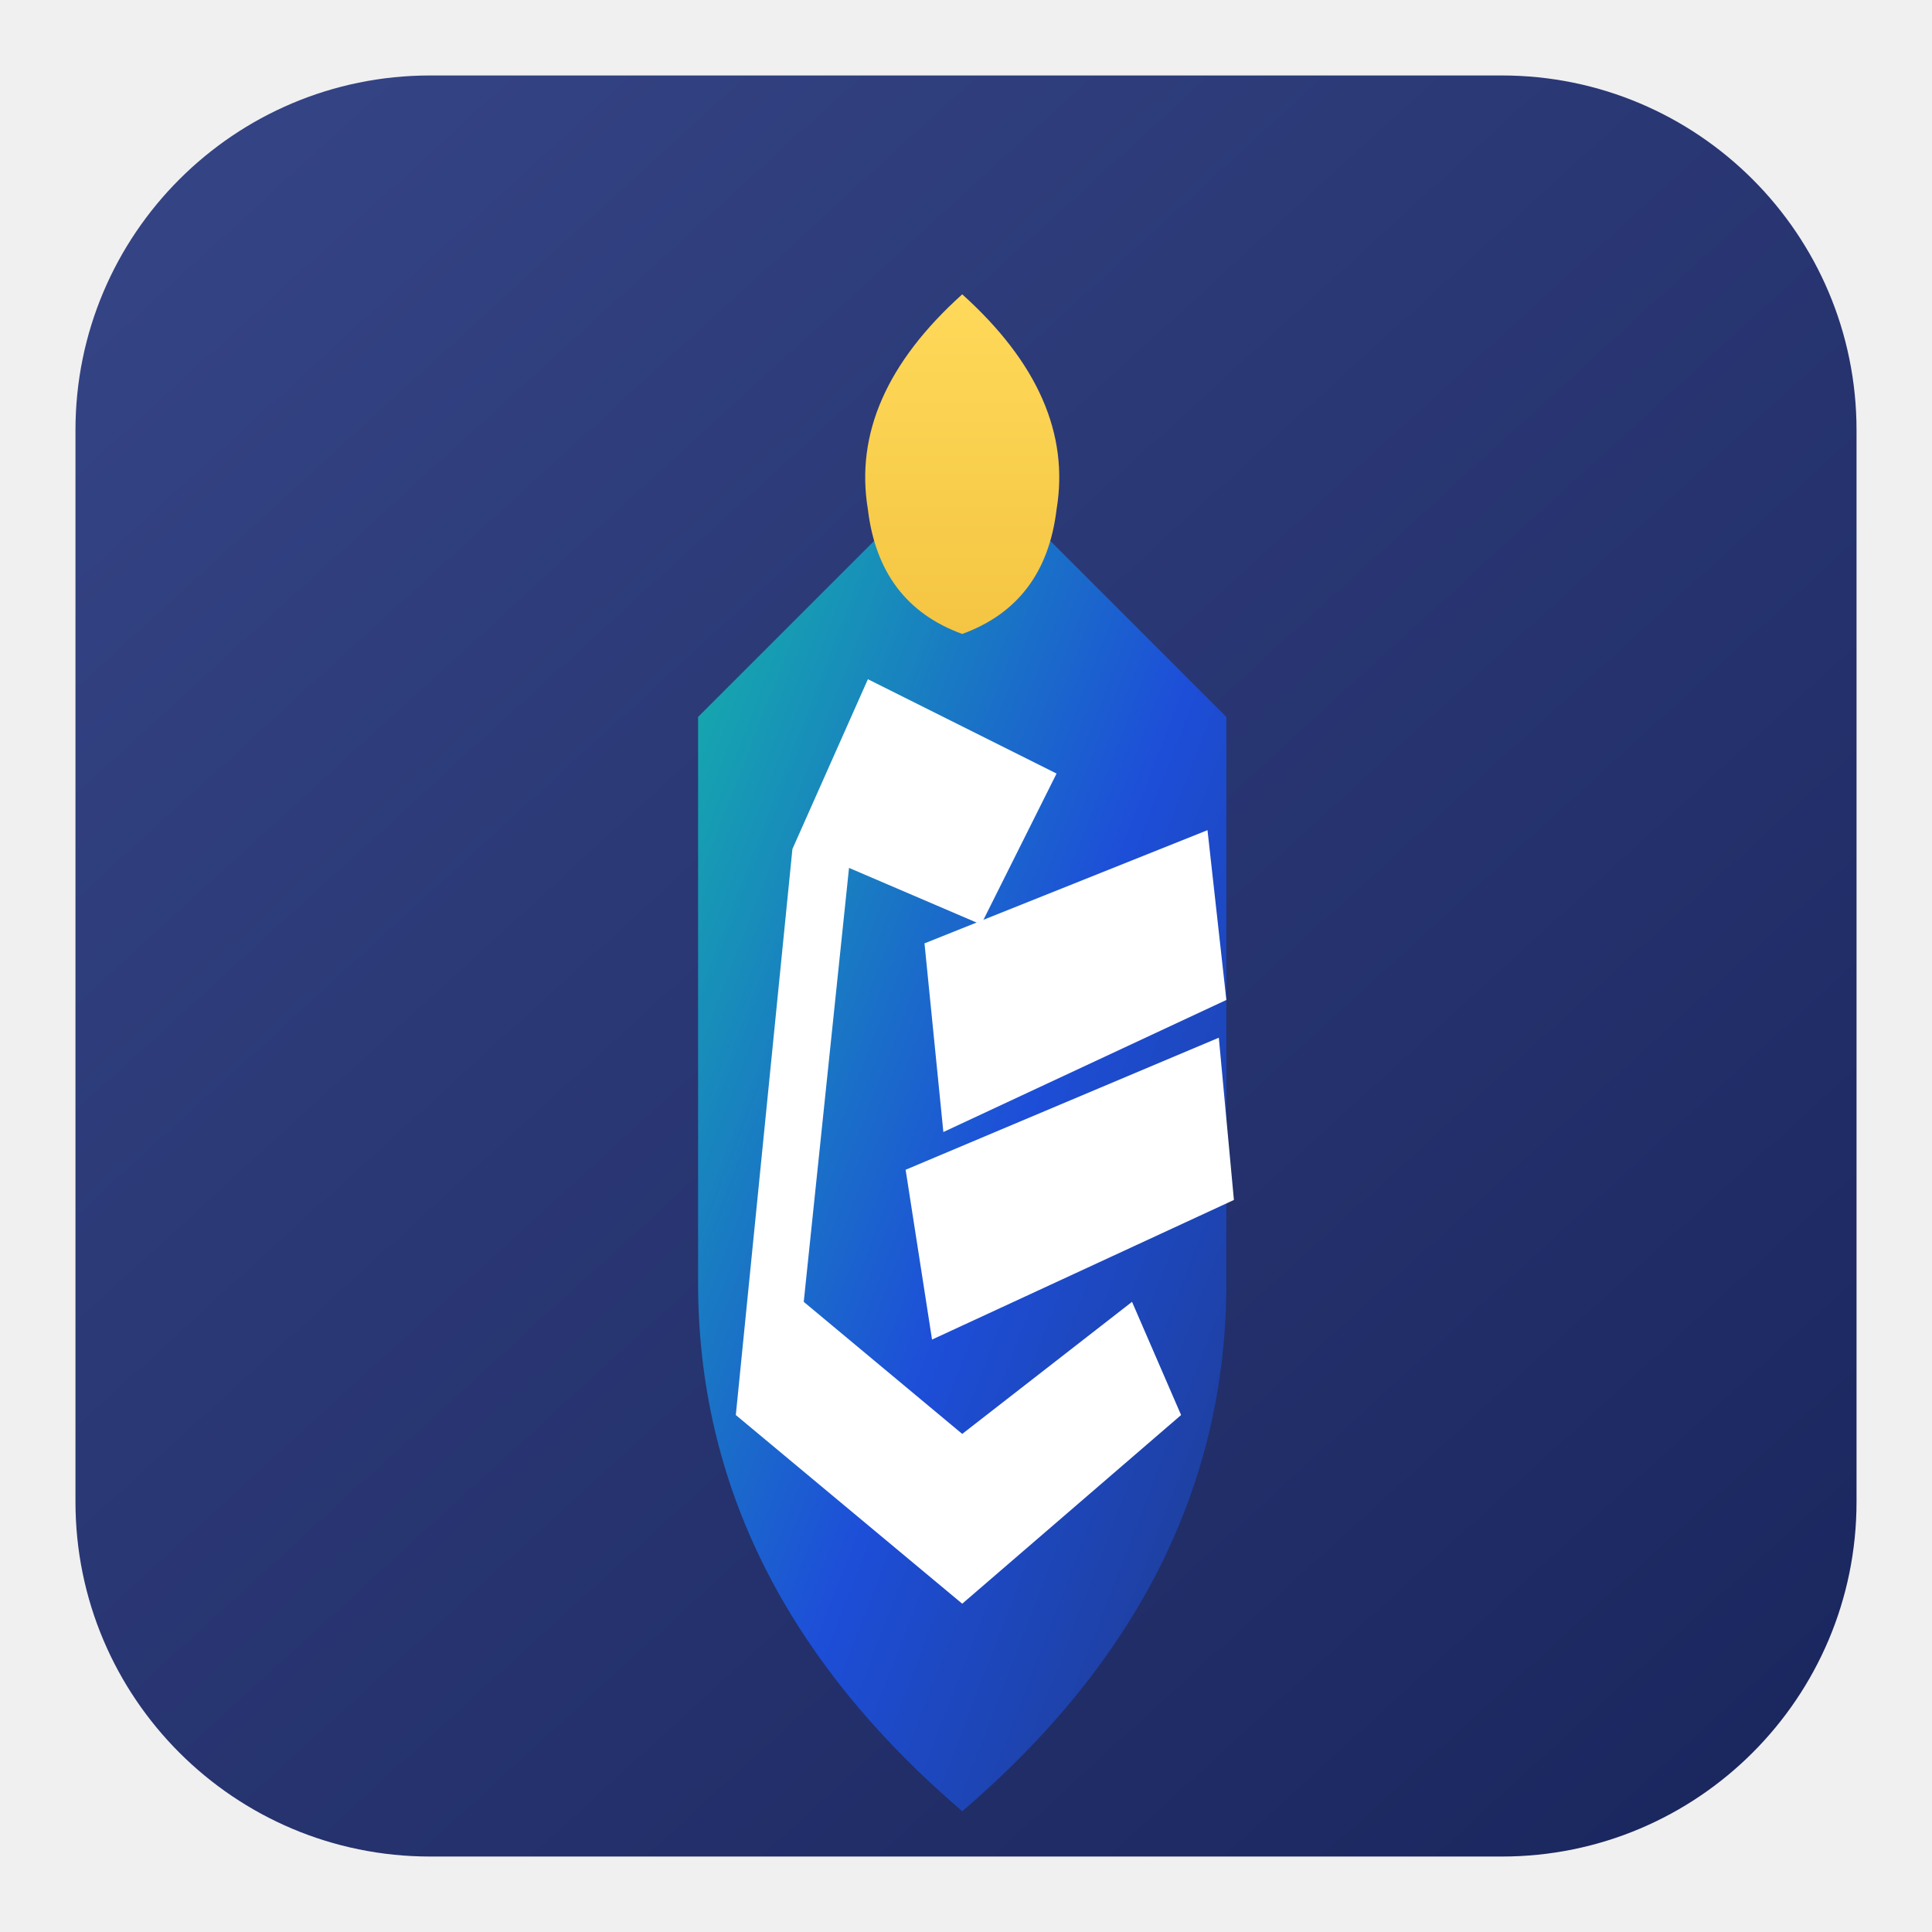
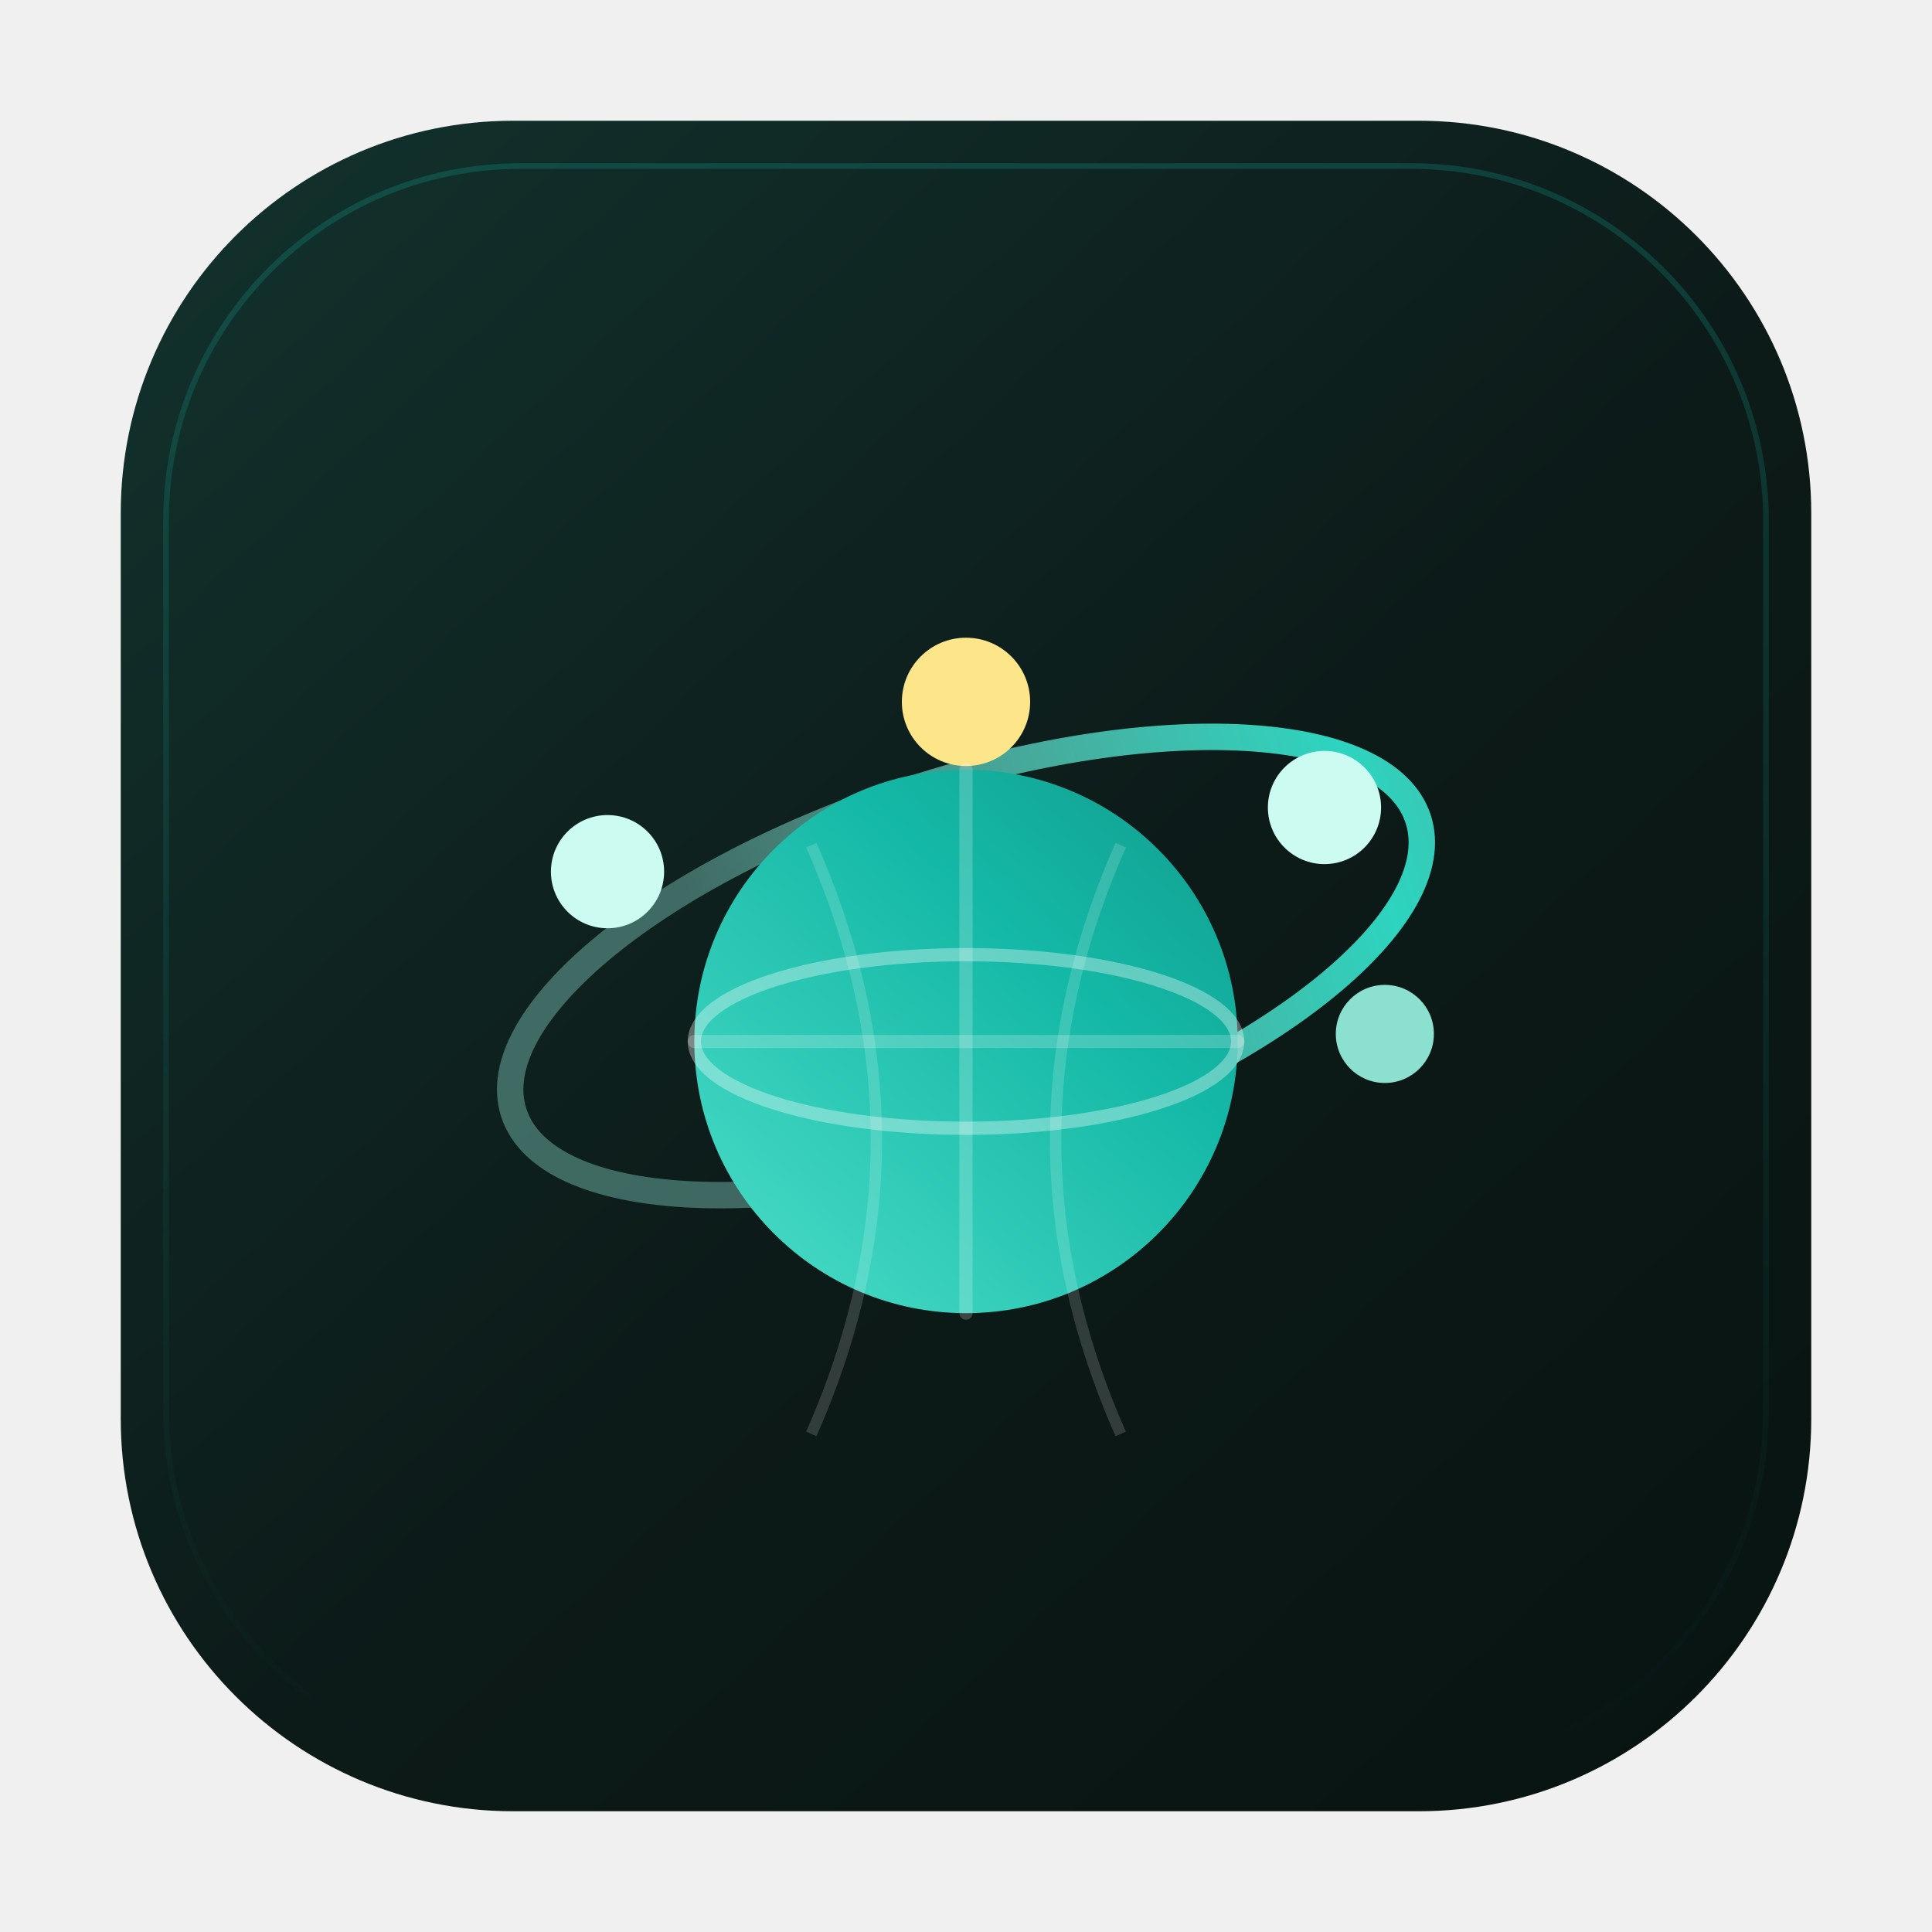
<svg xmlns="http://www.w3.org/2000/svg" width="1024" height="1024" viewBox="0 0 1024 1024" fill="none">
  <defs>
-     <linearGradient id="levelaIconBg" x1="120" y1="96" x2="900" y2="950" gradientUnits="userSpaceOnUse">
-       <stop stop-color="#344384" />
-       <stop offset="1" stop-color="#1B275F" />
+     <linearGradient id="levelaIconBg" x1="112" y1="88" x2="912" y2="936" gradientUnits="userSpaceOnUse">
+       <stop stop-color="#12312C" />
+       <stop offset="0.55" stop-color="#0C1A18" />
+       <stop offset="1" stop-color="#081412" />
    </linearGradient>
-     <linearGradient id="levelaGradient" x1="0%" y1="0%" x2="100%" y2="100%">
-       <stop offset="0%" stop-color="#14B8A6" />
-       <stop offset="55%" stop-color="#1D4ED8" />
-       <stop offset="100%" stop-color="#1E3A8A" />
+     <linearGradient id="levelaGlobeGradient" x1="280" y1="720" x2="744" y2="208" gradientUnits="userSpaceOnUse">
+       <stop stop-color="#5EEAD4" />
+       <stop offset="0.5" stop-color="#14B8A6" />
+       <stop offset="1" stop-color="#0F766E" />
    </linearGradient>
-     <linearGradient id="goldGradient" x1="0%" y1="0%" x2="0%" y2="100%">
-       <stop offset="0%" stop-color="#FFD95A" />
-       <stop offset="100%" stop-color="#F4C542" />
+     <linearGradient id="levelaRingGradient" x1="160" y1="512" x2="864" y2="512" gradientUnits="userSpaceOnUse">
+       <stop stop-color="#99F6E4" stop-opacity="0.35" />
+       <stop offset="0.5" stop-color="#2DD4BF" />
+       <stop offset="1" stop-color="#99F6E4" stop-opacity="0.35" />
+     </linearGradient>
+     <linearGradient id="levelaIconRing" x1="512" y1="96" x2="512" y2="928" gradientUnits="userSpaceOnUse">
+       <stop stop-color="#14B8A6" stop-opacity="0.22" />
+       <stop offset="1" stop-color="#14B8A6" stop-opacity="0" />
    </linearGradient>
  </defs>
-   <rect x="40" y="40" width="944" height="944" rx="188" fill="url(#levelaIconBg)" />
-   <g transform="translate(150 120) scale(2)">
-     <path d="M180 60L250 130L250 280Q250 360 180 420Q110 360 110 280L110 130Z" fill="url(#levelaGradient)" />
-     <path d="M155 120L205 145L185 185L150 170L138 285L180 320L225 285L238 315L180 365L120 315L135 165Z" fill="#FFFFFF" />
-     <path d="M170 190L245 160L250 205L175 240Z" fill="#FFFFFF" />
-     <path d="M165 250L248 215L252 258L172 295Z" fill="#FFFFFF" />
-     <path d="M180 18Q210 45 205 75Q202 100 180 108Q158 100 155 75Q150 45 180 18Z" fill="url(#goldGradient)" />
+   <rect x="64" y="64" width="896" height="896" rx="208" fill="url(#levelaIconBg)" />
+   <rect x="88" y="88" width="848" height="848" rx="188" stroke="url(#levelaIconRing)" stroke-width="3" />
+   <g transform="translate(224 210)">
+     <ellipse cx="288" cy="302" rx="252" ry="98" stroke="url(#levelaRingGradient)" stroke-width="14" fill="none" transform="rotate(-18 288 302)" />
+     <circle cx="98" cy="252" r="30" fill="#CCFBF1" />
+     <circle cx="478" cy="218" r="30" fill="#CCFBF1" />
+     <circle cx="288" cy="162" r="34" fill="#FDE68A" />
+     <circle cx="510" cy="338" r="26" fill="#99F6E4" opacity="0.9" />
+     <circle cx="288" cy="342" r="144" fill="url(#levelaGlobeGradient)" />
+     <ellipse cx="288" cy="342" rx="144" ry="46" stroke="#FFFFFF" stroke-opacity="0.34" stroke-width="7" fill="none" />
+     <path d="M288 198 V486" stroke="#FFFFFF" stroke-opacity="0.2" stroke-width="7" stroke-linecap="round" />
+     <path d="M144 342 H432" stroke="#FFFFFF" stroke-opacity="0.2" stroke-width="7" stroke-linecap="round" />
+     <path d="M206 238 C252 342 252 446 206 550" stroke="#FFFFFF" stroke-opacity="0.16" stroke-width="6" fill="none" />
+     <path d="M370 238 C324 342 324 446 370 550" stroke="#FFFFFF" stroke-opacity="0.16" stroke-width="6" fill="none" />
  </g>
</svg>
